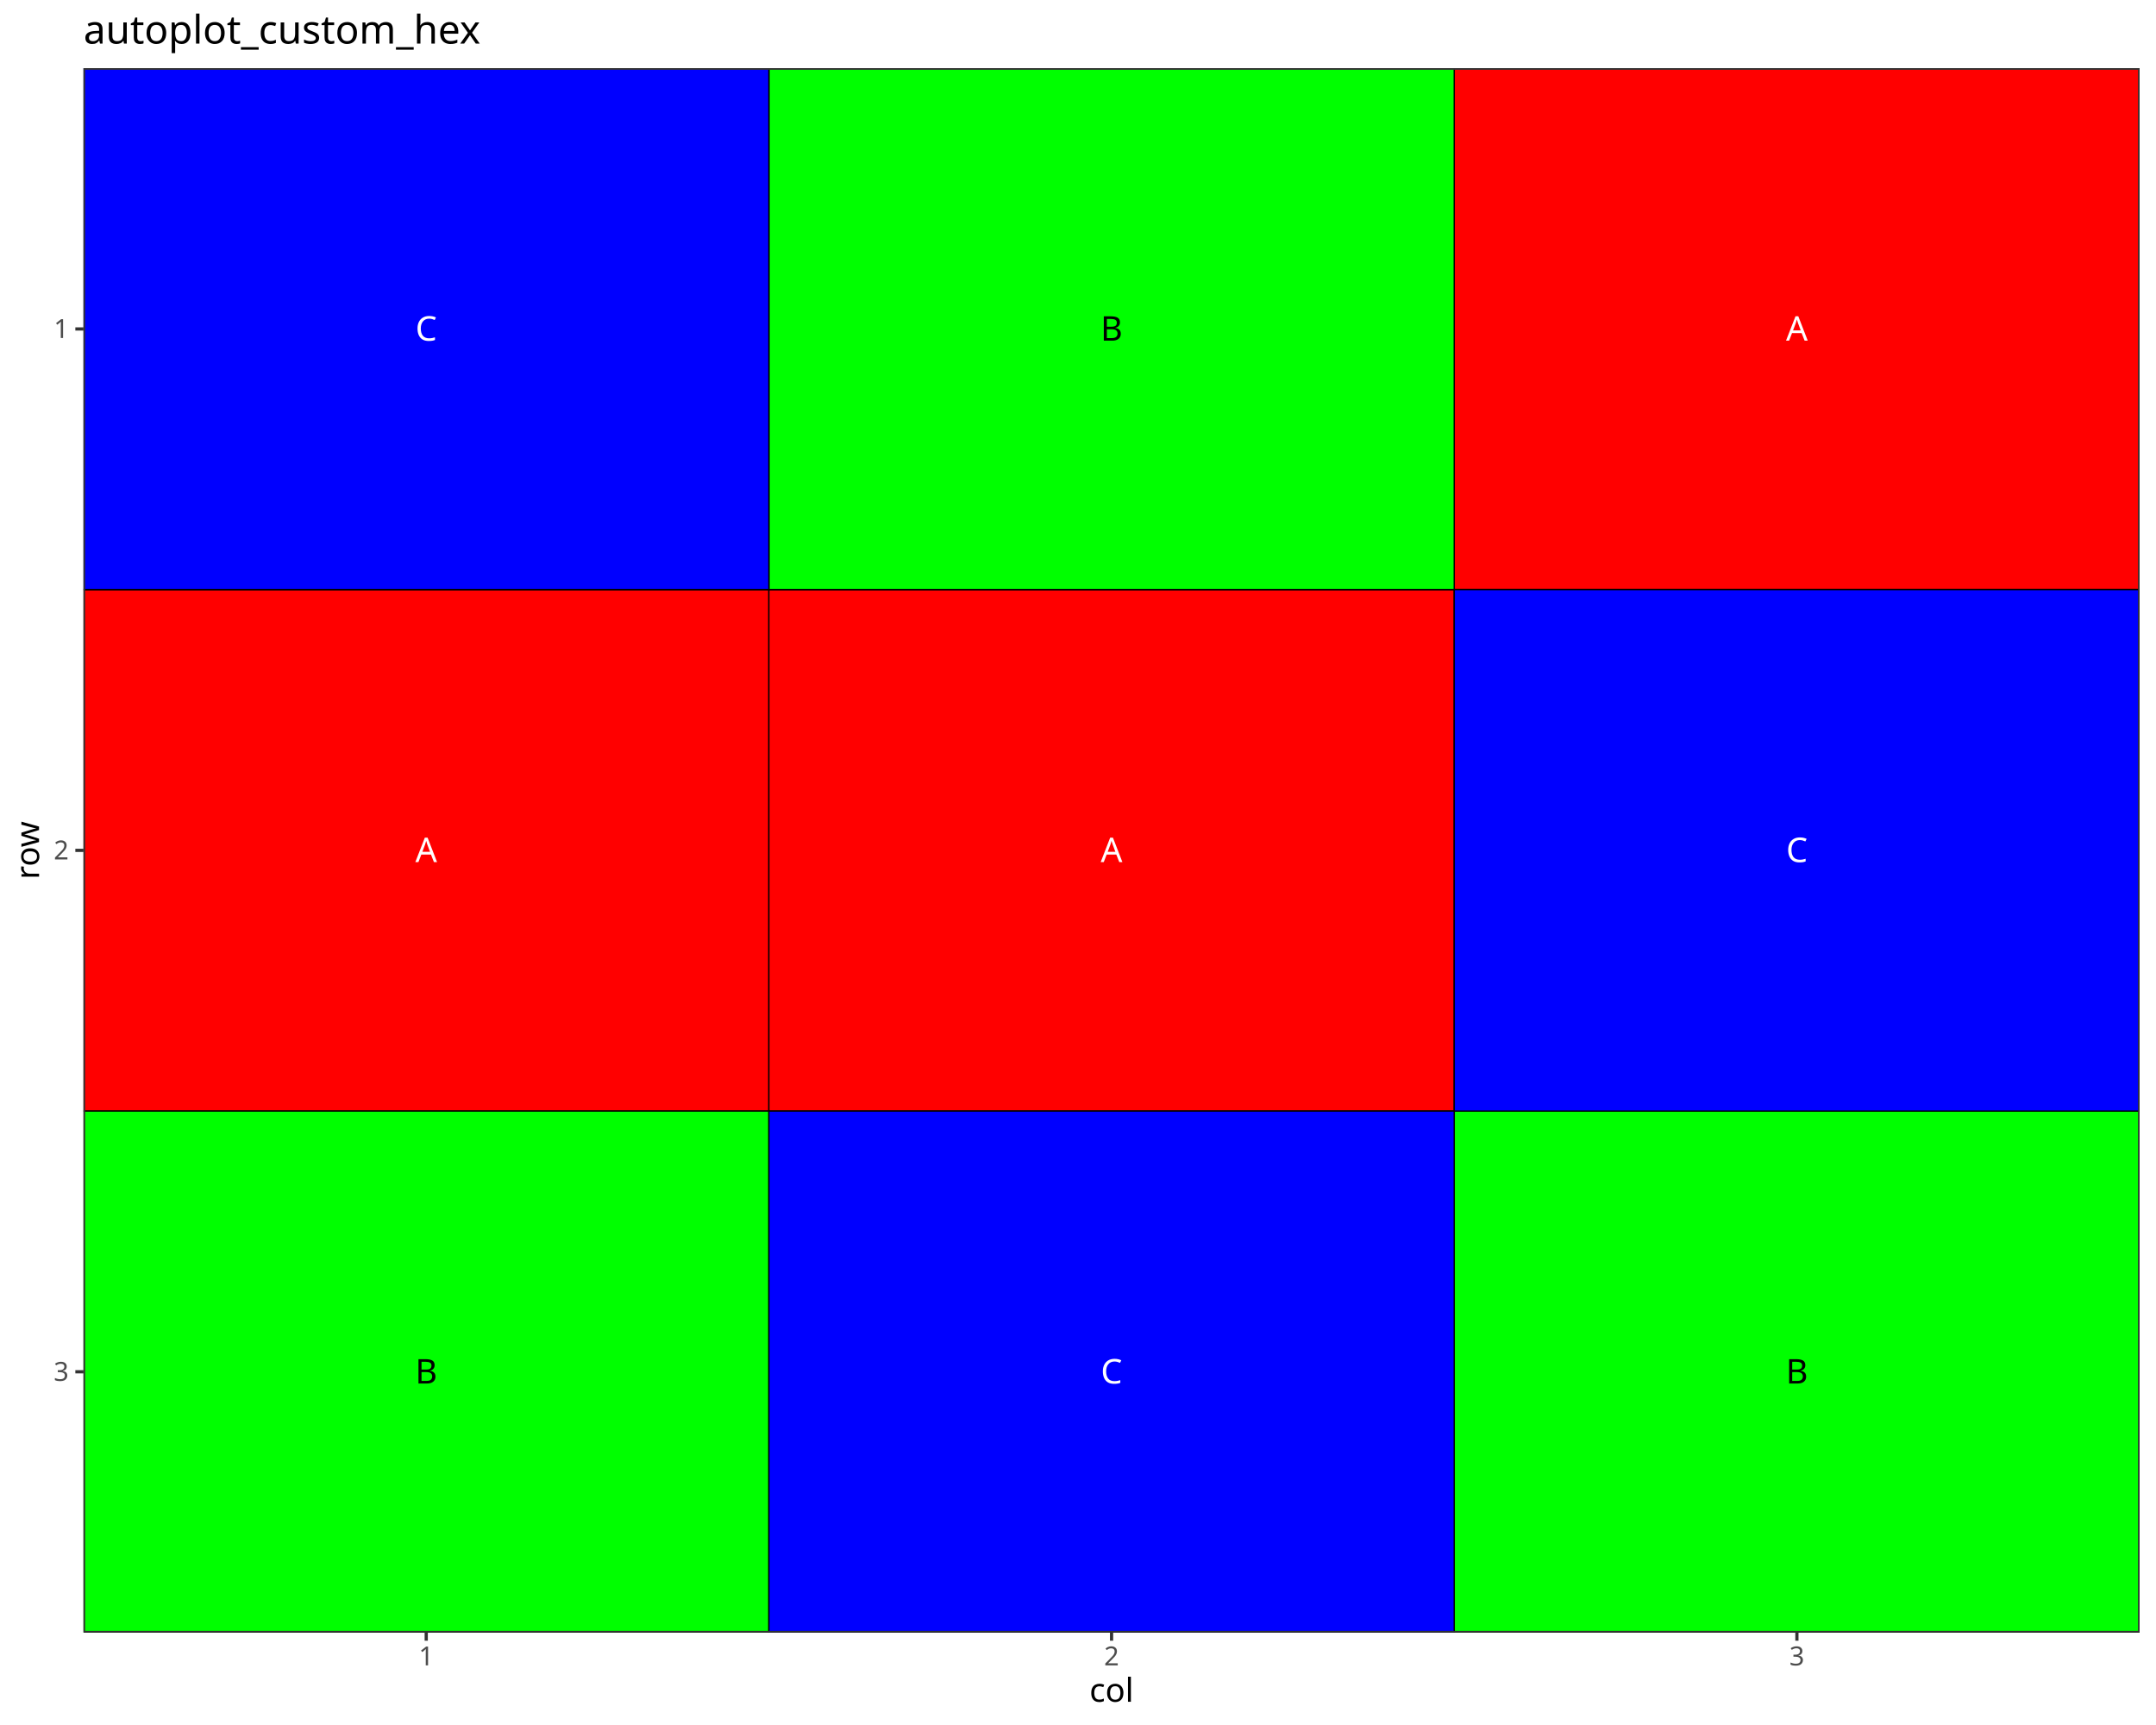
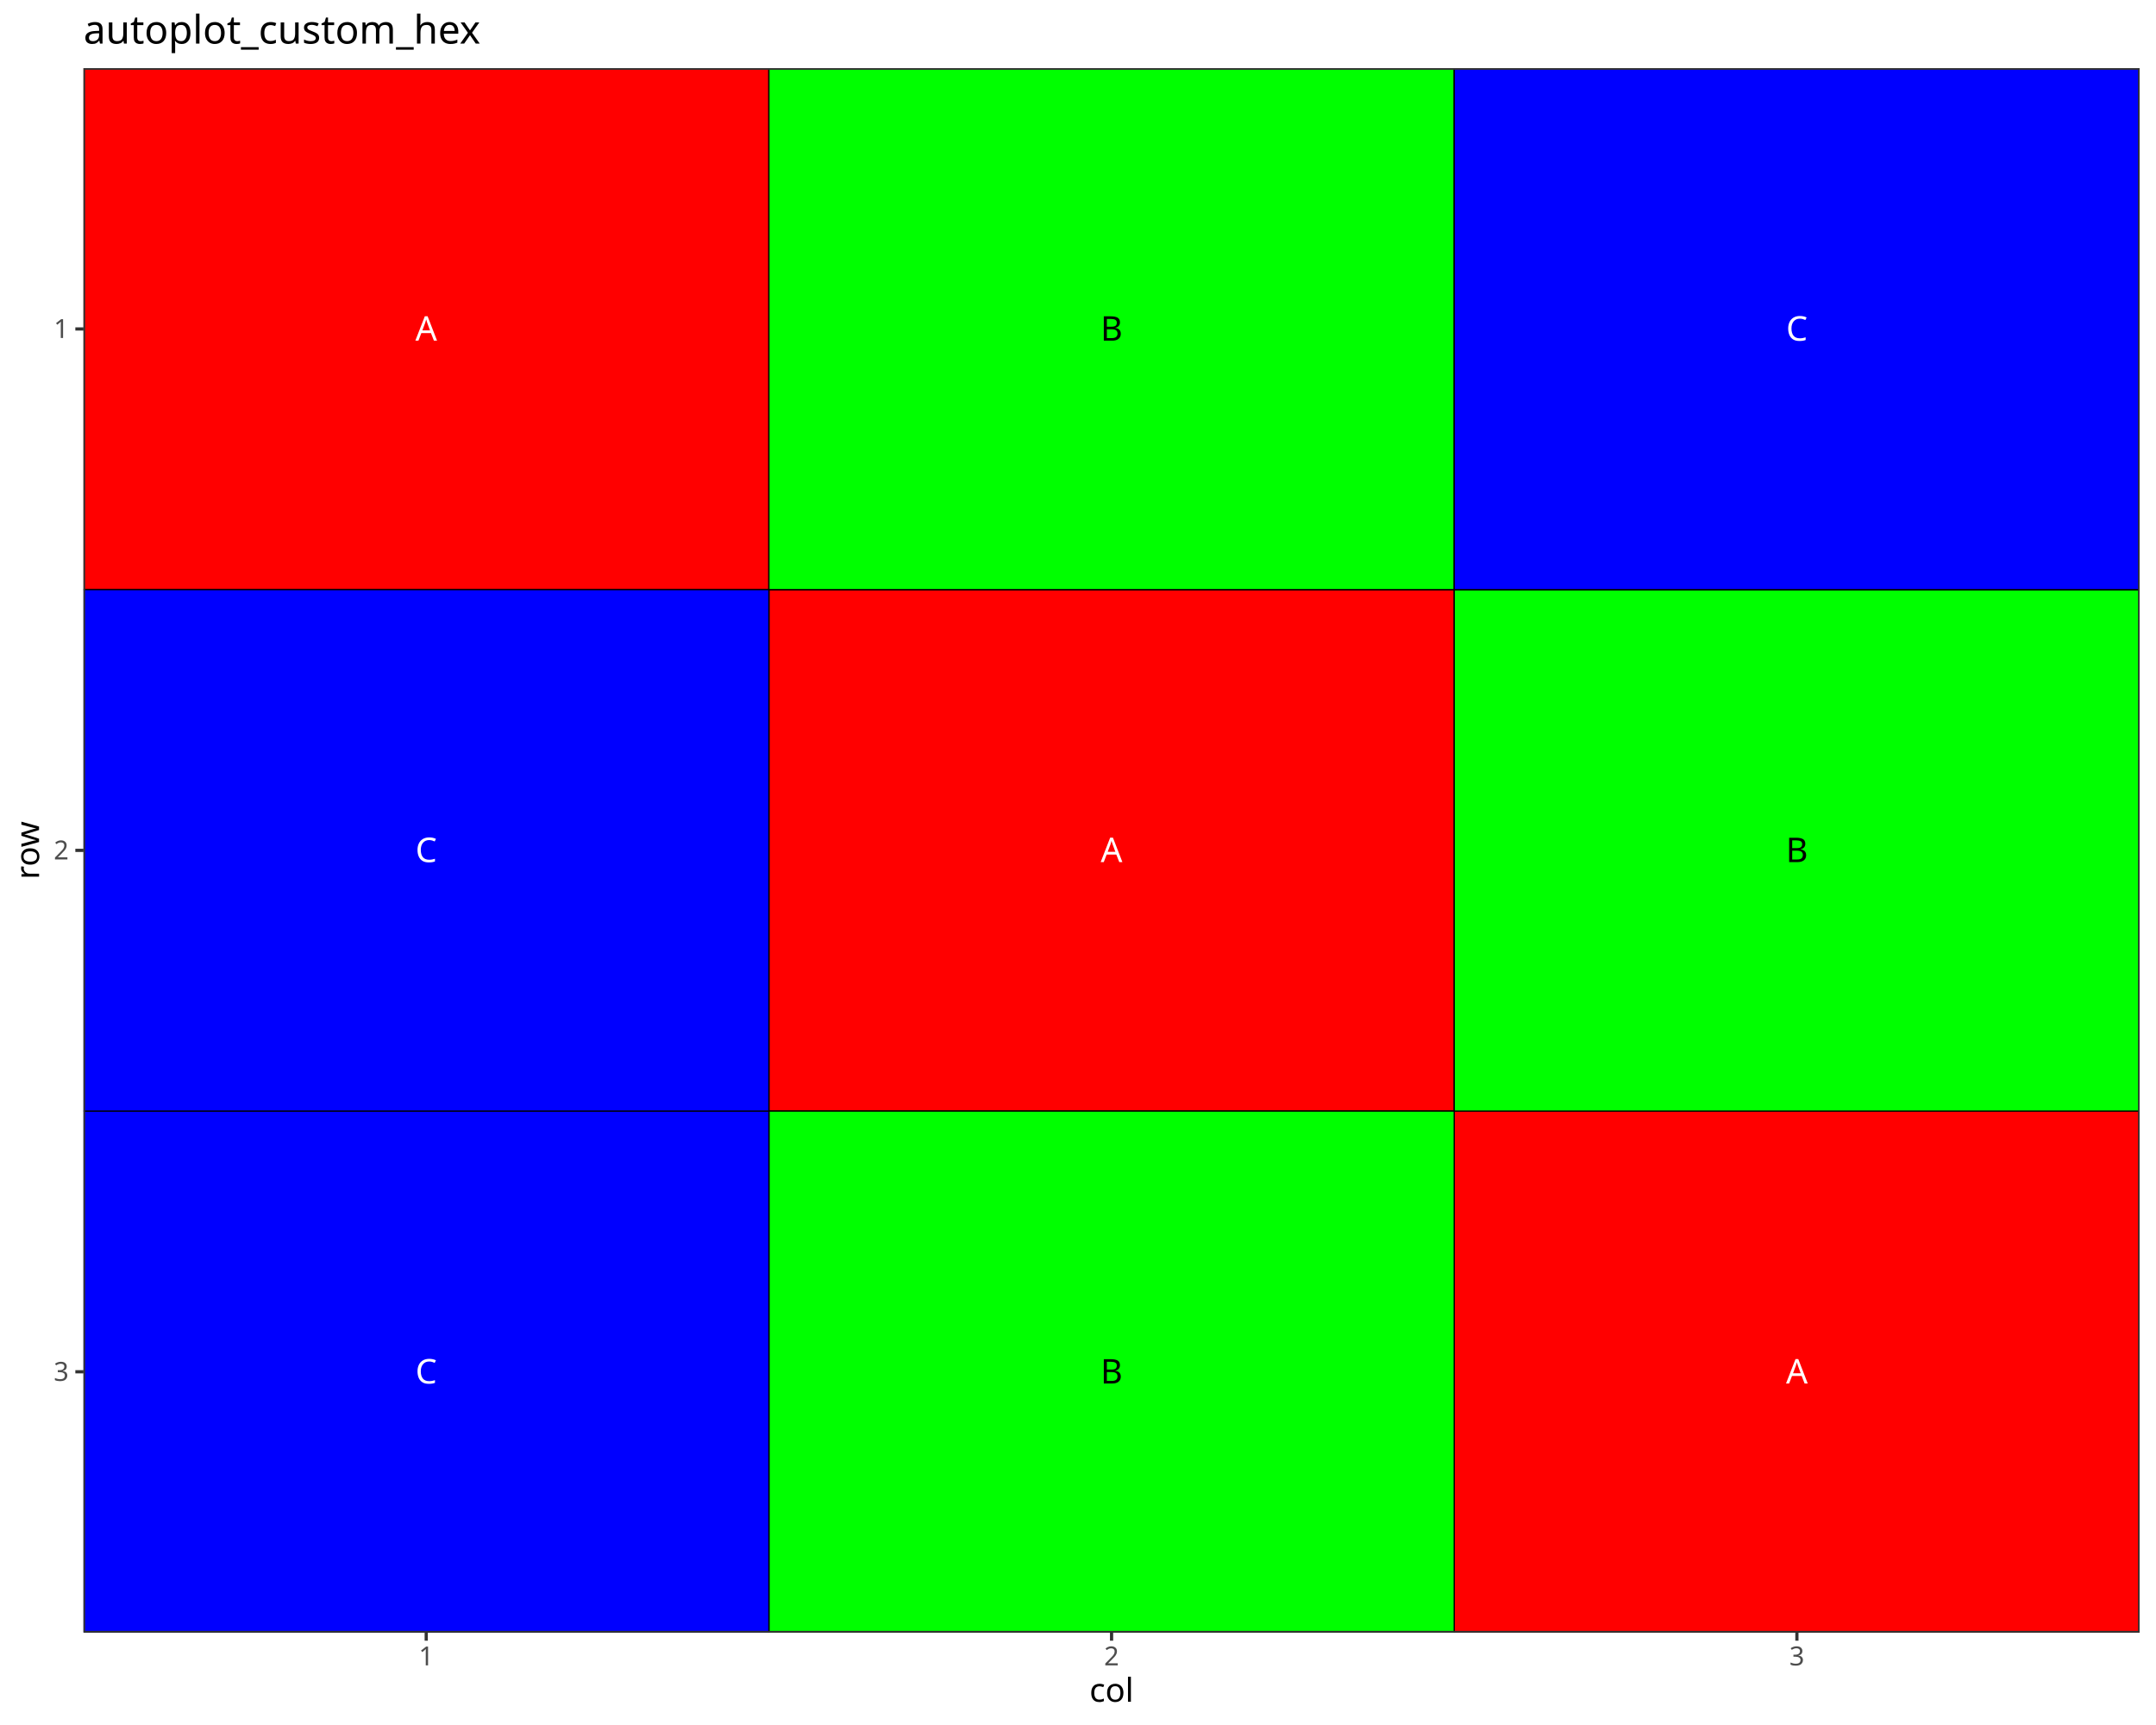
<svg xmlns="http://www.w3.org/2000/svg" class="svglite" data-engine-version="2.0" width="720.00pt" height="576.00pt" viewBox="0 0 720.00 576.00">
  <defs>
    <style type="text/css">
    .svglite line, .svglite polyline, .svglite polygon, .svglite path, .svglite rect, .svglite circle {
      fill: none;
      stroke: #000000;
      stroke-linecap: round;
      stroke-linejoin: round;
      stroke-miterlimit: 10.00;
    }
  </style>
  </defs>
  <rect width="100%" height="100%" style="stroke: none; fill: #FFFFFF;" />
  <defs>
    <clipPath id="cpMC4wMHw3MjAuMDB8MC4wMHw1NzYuMDA=">
      <rect x="0.00" y="0.00" width="720.00" height="576.00" />
    </clipPath>
  </defs>
  <g clip-path="url(#cpMC4wMHw3MjAuMDB8MC4wMHw1NzYuMDA=)">
    <rect x="0.00" y="0.00" width="720.00" height="576.00" style="stroke-width: 1.07; stroke: #FFFFFF; fill: #FFFFFF;" />
  </g>
  <defs>
    <clipPath id="cpMjcuOTB8NzE0LjUyfDIyLjc4fDU0NS4xMQ==">
      <rect x="27.90" y="22.78" width="686.62" height="522.33" />
    </clipPath>
  </defs>
  <g clip-path="url(#cpMjcuOTB8NzE0LjUyfDIyLjc4fDU0NS4xMQ==)">
    <rect x="27.90" y="22.78" width="686.62" height="522.33" style="stroke-width: 1.07; stroke: none; fill: #FFFFFF;" />
    <polyline points="27.90,22.78 714.52,22.78 " style="stroke-width: 0.53; stroke: #EBEBEB; stroke-linecap: butt;" />
    <polyline points="27.90,196.89 714.52,196.89 " style="stroke-width: 0.53; stroke: #EBEBEB; stroke-linecap: butt;" />
    <polyline points="27.90,371.00 714.52,371.00 " style="stroke-width: 0.53; stroke: #EBEBEB; stroke-linecap: butt;" />
    <polyline points="27.90,545.11 714.52,545.11 " style="stroke-width: 0.53; stroke: #EBEBEB; stroke-linecap: butt;" />
    <polyline points="27.90,545.11 27.90,22.78 " style="stroke-width: 0.53; stroke: #EBEBEB; stroke-linecap: butt;" />
    <polyline points="256.77,545.11 256.77,22.78 " style="stroke-width: 0.53; stroke: #EBEBEB; stroke-linecap: butt;" />
    <polyline points="485.65,545.11 485.65,22.78 " style="stroke-width: 0.53; stroke: #EBEBEB; stroke-linecap: butt;" />
    <polyline points="714.52,545.11 714.52,22.78 " style="stroke-width: 0.53; stroke: #EBEBEB; stroke-linecap: butt;" />
    <polyline points="27.90,109.84 714.52,109.84 " style="stroke-width: 1.07; stroke: #EBEBEB; stroke-linecap: butt;" />
    <polyline points="27.90,283.95 714.52,283.95 " style="stroke-width: 1.07; stroke: #EBEBEB; stroke-linecap: butt;" />
    <polyline points="27.90,458.06 714.52,458.06 " style="stroke-width: 1.07; stroke: #EBEBEB; stroke-linecap: butt;" />
    <polyline points="142.34,545.11 142.34,22.78 " style="stroke-width: 1.07; stroke: #EBEBEB; stroke-linecap: butt;" />
    <polyline points="371.21,545.11 371.21,22.78 " style="stroke-width: 1.07; stroke: #EBEBEB; stroke-linecap: butt;" />
    <polyline points="600.08,545.11 600.08,22.78 " style="stroke-width: 1.07; stroke: #EBEBEB; stroke-linecap: butt;" />
-     <rect x="485.65" y="22.78" width="228.87" height="174.11" style="stroke-width: 0.43; stroke-linecap: butt; stroke-linejoin: miter; fill: #FF0000;" />
-     <rect x="27.90" y="196.89" width="228.87" height="174.11" style="stroke-width: 0.43; stroke-linecap: butt; stroke-linejoin: miter; fill: #FF0000;" />
+     <rect x="27.90" y="22.78" width="228.87" height="174.11" style="stroke-width: 0.43; stroke-linecap: butt; stroke-linejoin: miter; fill: #FF0000;" />
    <rect x="256.77" y="196.89" width="228.87" height="174.11" style="stroke-width: 0.43; stroke-linecap: butt; stroke-linejoin: miter; fill: #FF0000;" />
-     <rect x="27.90" y="371.00" width="228.87" height="174.11" style="stroke-width: 0.43; stroke-linecap: butt; stroke-linejoin: miter; fill: #00FF00;" />
-     <rect x="485.65" y="371.00" width="228.87" height="174.11" style="stroke-width: 0.43; stroke-linecap: butt; stroke-linejoin: miter; fill: #00FF00;" />
+     <rect x="485.65" y="371.00" width="228.87" height="174.11" style="stroke-width: 0.43; stroke-linecap: butt; stroke-linejoin: miter; fill: #FF0000;" />
    <rect x="256.77" y="22.78" width="228.87" height="174.11" style="stroke-width: 0.43; stroke-linecap: butt; stroke-linejoin: miter; fill: #00FF00;" />
-     <rect x="27.90" y="22.78" width="228.87" height="174.11" style="stroke-width: 0.43; stroke-linecap: butt; stroke-linejoin: miter; fill: #0000FF;" />
-     <rect x="485.65" y="196.89" width="228.87" height="174.11" style="stroke-width: 0.43; stroke-linecap: butt; stroke-linejoin: miter; fill: #0000FF;" />
-     <rect x="256.77" y="371.00" width="228.87" height="174.11" style="stroke-width: 0.43; stroke-linecap: butt; stroke-linejoin: miter; fill: #0000FF;" />
-     <text x="600.08" y="113.75" text-anchor="middle" style="font-size: 11.38px; fill: #FFFFFF; font-family: sans;" textLength="7.59px" lengthAdjust="spacingAndGlyphs">A</text>
-     <text x="142.34" y="287.86" text-anchor="middle" style="font-size: 11.38px; fill: #FFFFFF; font-family: sans;" textLength="7.59px" lengthAdjust="spacingAndGlyphs">A</text>
+     <rect x="256.77" y="371.00" width="228.87" height="174.11" style="stroke-width: 0.43; stroke-linecap: butt; stroke-linejoin: miter; fill: #00FF00;" />
+     <rect x="485.65" y="196.89" width="228.87" height="174.11" style="stroke-width: 0.43; stroke-linecap: butt; stroke-linejoin: miter; fill: #00FF00;" />
+     <rect x="485.65" y="22.78" width="228.87" height="174.11" style="stroke-width: 0.43; stroke-linecap: butt; stroke-linejoin: miter; fill: #0000FF;" />
+     <rect x="27.90" y="371.00" width="228.87" height="174.11" style="stroke-width: 0.43; stroke-linecap: butt; stroke-linejoin: miter; fill: #0000FF;" />
+     <rect x="27.90" y="196.89" width="228.87" height="174.11" style="stroke-width: 0.43; stroke-linecap: butt; stroke-linejoin: miter; fill: #0000FF;" />
+     <text x="142.34" y="113.75" text-anchor="middle" style="font-size: 11.38px; fill: #FFFFFF; font-family: sans;" textLength="7.59px" lengthAdjust="spacingAndGlyphs">A</text>
    <text x="371.21" y="287.86" text-anchor="middle" style="font-size: 11.38px; fill: #FFFFFF; font-family: sans;" textLength="7.59px" lengthAdjust="spacingAndGlyphs">A</text>
-     <text x="142.34" y="461.97" text-anchor="middle" style="font-size: 11.38px; font-family: sans;" textLength="7.59px" lengthAdjust="spacingAndGlyphs">B</text>
-     <text x="600.08" y="461.97" text-anchor="middle" style="font-size: 11.38px; font-family: sans;" textLength="7.59px" lengthAdjust="spacingAndGlyphs">B</text>
+     <text x="600.08" y="461.97" text-anchor="middle" style="font-size: 11.38px; fill: #FFFFFF; font-family: sans;" textLength="7.59px" lengthAdjust="spacingAndGlyphs">A</text>
    <text x="371.21" y="113.75" text-anchor="middle" style="font-size: 11.38px; font-family: sans;" textLength="7.59px" lengthAdjust="spacingAndGlyphs">B</text>
-     <text x="142.34" y="113.75" text-anchor="middle" style="font-size: 11.38px; fill: #FFFFFF; font-family: sans;" textLength="8.22px" lengthAdjust="spacingAndGlyphs">C</text>
-     <text x="600.08" y="287.86" text-anchor="middle" style="font-size: 11.38px; fill: #FFFFFF; font-family: sans;" textLength="8.22px" lengthAdjust="spacingAndGlyphs">C</text>
-     <text x="371.21" y="461.97" text-anchor="middle" style="font-size: 11.38px; fill: #FFFFFF; font-family: sans;" textLength="8.22px" lengthAdjust="spacingAndGlyphs">C</text>
+     <text x="371.21" y="461.97" text-anchor="middle" style="font-size: 11.38px; font-family: sans;" textLength="7.59px" lengthAdjust="spacingAndGlyphs">B</text>
+     <text x="600.08" y="287.86" text-anchor="middle" style="font-size: 11.38px; font-family: sans;" textLength="7.59px" lengthAdjust="spacingAndGlyphs">B</text>
+     <text x="600.08" y="113.75" text-anchor="middle" style="font-size: 11.38px; fill: #FFFFFF; font-family: sans;" textLength="8.22px" lengthAdjust="spacingAndGlyphs">C</text>
+     <text x="142.34" y="461.97" text-anchor="middle" style="font-size: 11.38px; fill: #FFFFFF; font-family: sans;" textLength="8.22px" lengthAdjust="spacingAndGlyphs">C</text>
+     <text x="142.34" y="287.86" text-anchor="middle" style="font-size: 11.38px; fill: #FFFFFF; font-family: sans;" textLength="8.22px" lengthAdjust="spacingAndGlyphs">C</text>
    <rect x="27.90" y="22.78" width="686.62" height="522.33" style="stroke-width: 1.07; stroke: #333333;" />
  </g>
  <g clip-path="url(#cpMC4wMHw3MjAuMDB8MC4wMHw1NzYuMDA=)">
    <text x="22.97" y="112.87" text-anchor="end" style="font-size: 8.80px; fill: #4D4D4D; font-family: sans;" textLength="4.89px" lengthAdjust="spacingAndGlyphs">1</text>
    <text x="22.97" y="286.98" text-anchor="end" style="font-size: 8.80px; fill: #4D4D4D; font-family: sans;" textLength="4.89px" lengthAdjust="spacingAndGlyphs">2</text>
    <text x="22.97" y="461.09" text-anchor="end" style="font-size: 8.80px; fill: #4D4D4D; font-family: sans;" textLength="4.89px" lengthAdjust="spacingAndGlyphs">3</text>
    <polyline points="25.16,109.84 27.90,109.84 " style="stroke-width: 1.07; stroke: #333333; stroke-linecap: butt;" />
    <polyline points="25.16,283.95 27.90,283.95 " style="stroke-width: 1.07; stroke: #333333; stroke-linecap: butt;" />
    <polyline points="25.16,458.06 27.90,458.06 " style="stroke-width: 1.07; stroke: #333333; stroke-linecap: butt;" />
    <polyline points="142.34,547.85 142.34,545.11 " style="stroke-width: 1.07; stroke: #333333; stroke-linecap: butt;" />
    <polyline points="371.21,547.85 371.21,545.11 " style="stroke-width: 1.07; stroke: #333333; stroke-linecap: butt;" />
    <polyline points="600.08,547.85 600.08,545.11 " style="stroke-width: 1.07; stroke: #333333; stroke-linecap: butt;" />
    <text x="142.34" y="556.10" text-anchor="middle" style="font-size: 8.80px; fill: #4D4D4D; font-family: sans;" textLength="4.89px" lengthAdjust="spacingAndGlyphs">1</text>
    <text x="371.21" y="556.10" text-anchor="middle" style="font-size: 8.80px; fill: #4D4D4D; font-family: sans;" textLength="4.89px" lengthAdjust="spacingAndGlyphs">2</text>
    <text x="600.08" y="556.10" text-anchor="middle" style="font-size: 8.80px; fill: #4D4D4D; font-family: sans;" textLength="4.89px" lengthAdjust="spacingAndGlyphs">3</text>
    <text x="371.21" y="568.24" text-anchor="middle" style="font-size: 11.00px; font-family: sans;" textLength="14.06px" lengthAdjust="spacingAndGlyphs">col</text>
    <text transform="translate(13.05,283.95) rotate(-90)" text-anchor="middle" style="font-size: 11.00px; font-family: sans;" textLength="17.73px" lengthAdjust="spacingAndGlyphs">row</text>
    <text x="27.90" y="14.56" style="font-size: 13.20px; font-family: sans;" textLength="125.51px" lengthAdjust="spacingAndGlyphs">autoplot_custom_hex</text>
  </g>
</svg>
